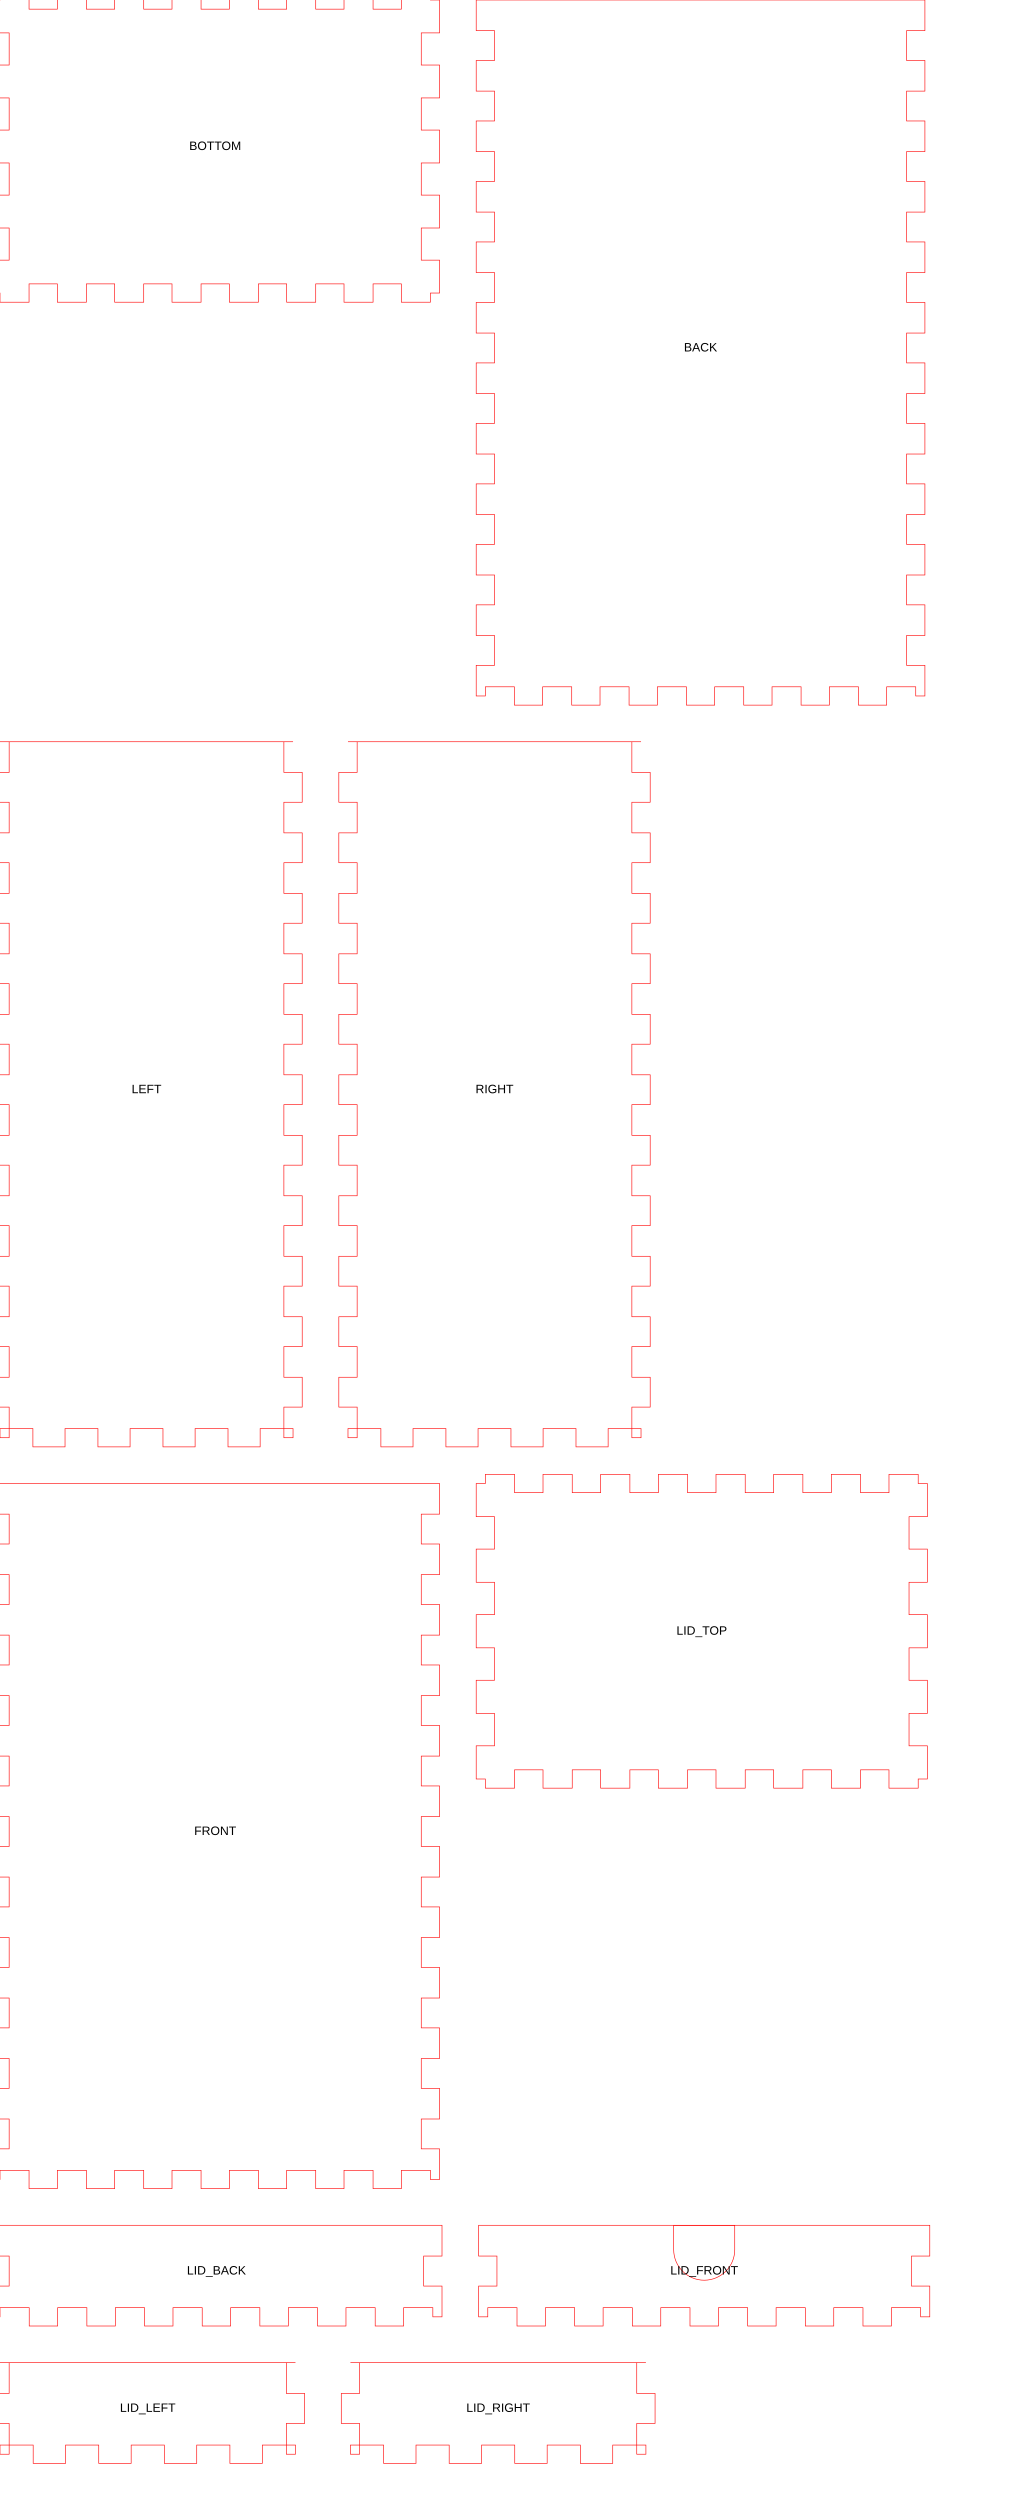
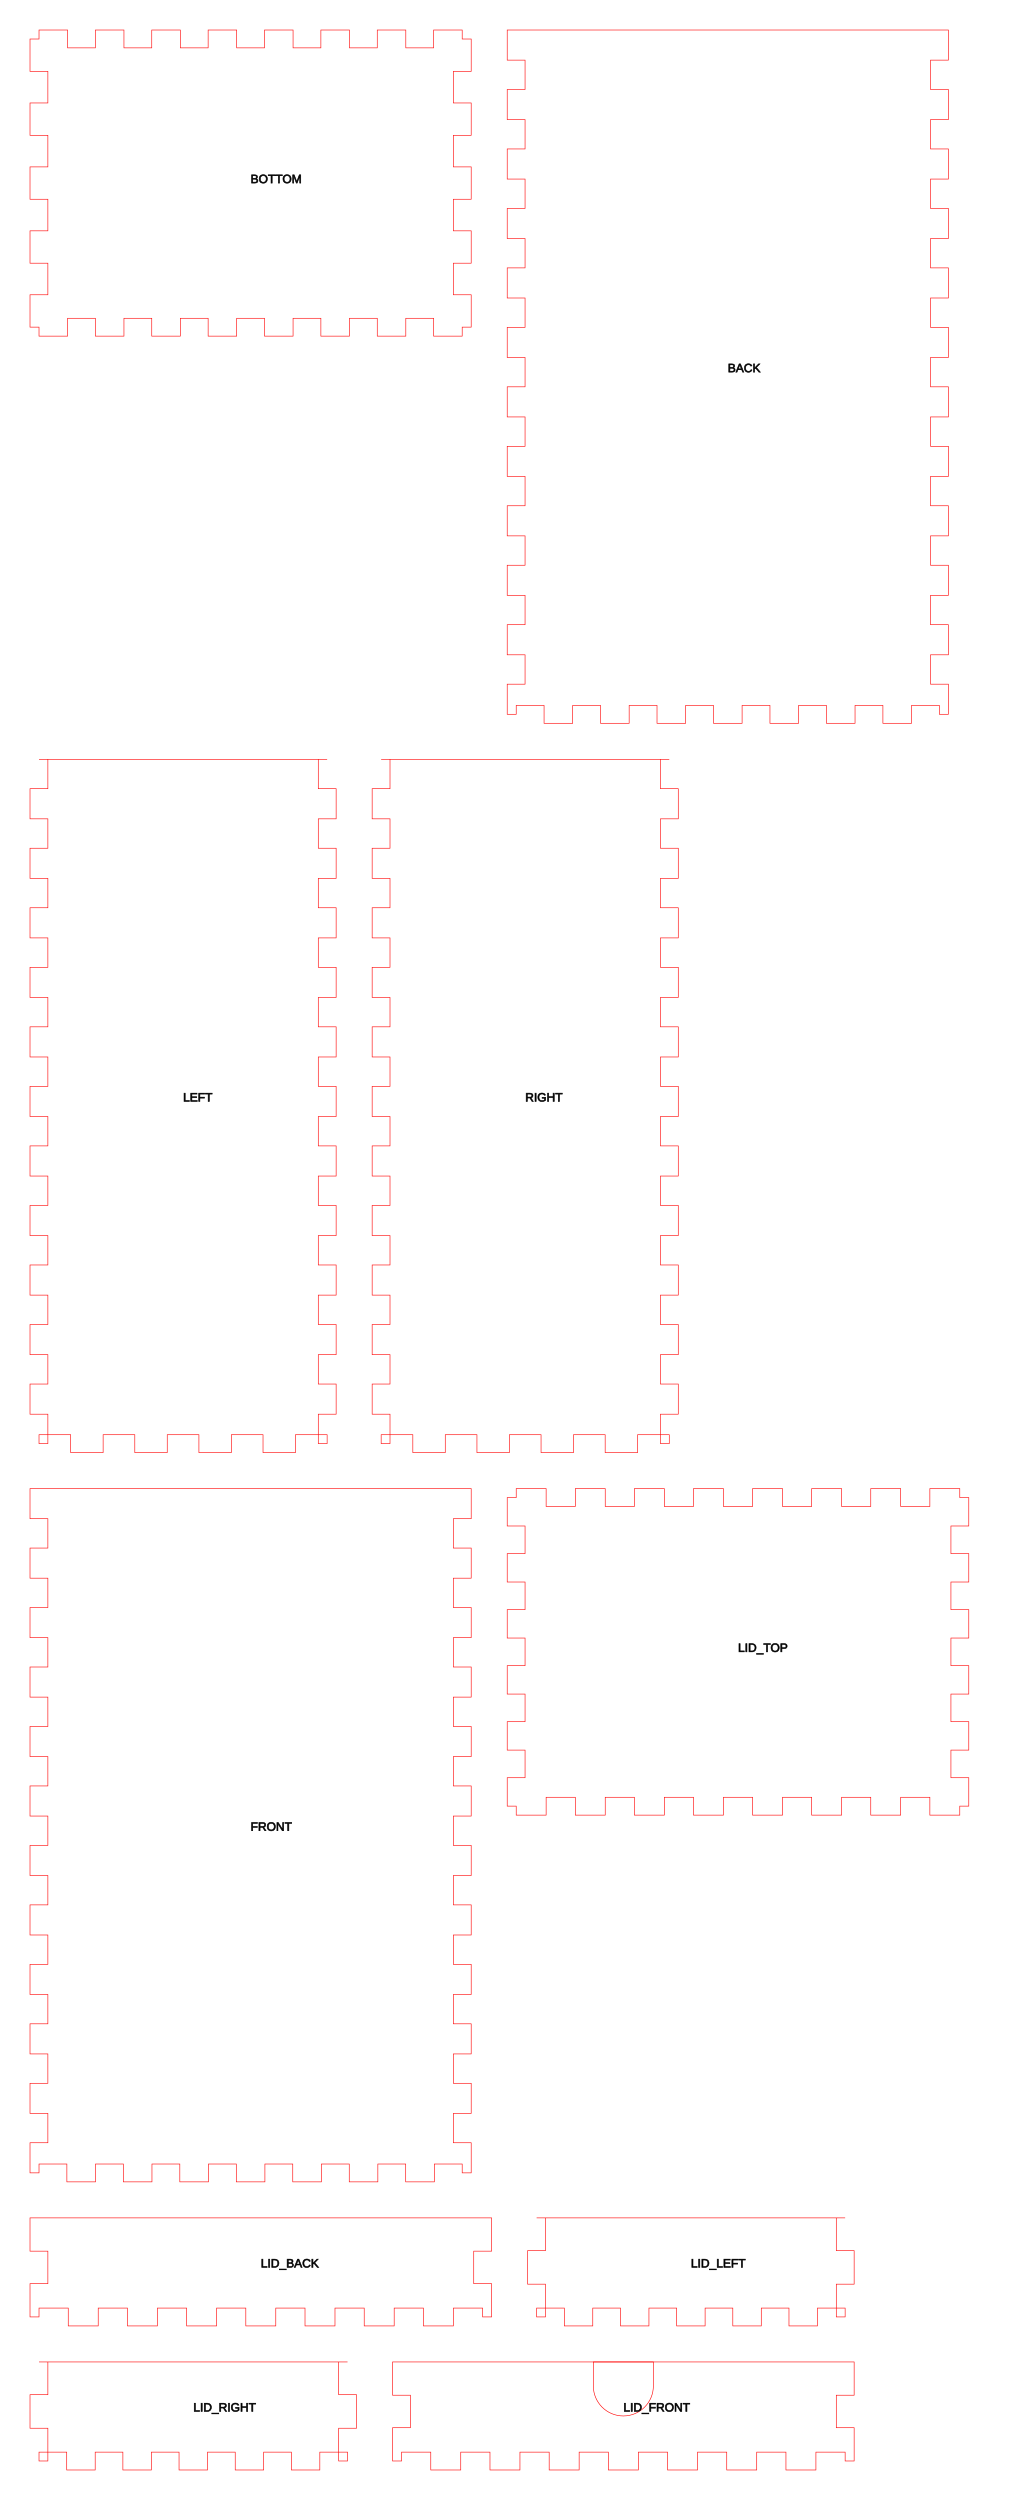
- <svg xmlns="http://www.w3.org/2000/svg" width="331.6mm" height="819mm" viewBox="0 0 331.6 819">
+ <svg xmlns="http://www.w3.org/2000/svg" width="344.8mm" height="833mm" viewBox="0 0 344.8 833">
  <style>
    .cut { fill: none; stroke: #ff0000; stroke-width: 0.2; }
    .score { fill: none; stroke: #0000ff; stroke-width: 0.2; stroke-dasharray: 2 2; }
    .engrave { fill: none; stroke: #000000; stroke-width: 0.2; }
    .text { fill: #000000; font-family: Arial, sans-serif; font-size: 4px; }
  </style>
  <g id="CUT" class="cut">
-     <g id="BOTTOM" transform="translate(0,0)">
-       <path d="M 0 0 L 0 -3 L 9.517 -3 L 9.517 0 L 9.517 3 L 18.783 3 L 18.783 0 L 18.783 -3 L 28.3 -3 L 28.3 0 L 28.3 3 L 37.567 3 L 37.567 0 L 37.567 -3 L 47.083 -3 L 47.083 0 L 47.083 3 L 56.35 3 L 56.35 0 L 56.35 -3 L 65.867 -3 L 65.867 0 L 65.867 3 L 75.133 3 L 75.133 0 L 75.133 -3 L 84.65 -3 L 84.65 0 L 84.65 3 L 93.917 3 L 93.917 0 L 93.917 -3 L 103.433 -3 L 103.433 0 L 103.433 3 L 112.7 3 L 112.7 0 L 112.7 -3 L 122.217 -3 L 122.217 0 L 122.217 3 L 131.483 3 L 131.483 0 L 131.483 -3 L 141 -3 L 141 0 L 144 0 L 144 10.778 L 141 10.778 L 138 10.778 L 138 21.306 L 141 21.306 L 144 21.306 L 144 32.083 L 141 32.083 L 138 32.083 L 138 42.611 L 141 42.611 L 144 42.611 L 144 53.389 L 141 53.389 L 138 53.389 L 138 63.917 L 141 63.917 L 144 63.917 L 144 74.694 L 141 74.694 L 138 74.694 L 138 85.222 L 141 85.222 L 144 85.222 L 144 96 L 141 96 L 141 99 L 131.483 99 L 131.483 96 L 131.483 93 L 122.217 93 L 122.217 96 L 122.217 99 L 112.7 99 L 112.7 96 L 112.7 93 L 103.433 93 L 103.433 96 L 103.433 99 L 93.917 99 L 93.917 96 L 93.917 93 L 84.65 93 L 84.65 96 L 84.65 99 L 75.133 99 L 75.133 96 L 75.133 93 L 65.867 93 L 65.867 96 L 65.867 99 L 56.35 99 L 56.35 96 L 56.35 93 L 47.083 93 L 47.083 96 L 47.083 99 L 37.567 99 L 37.567 96 L 37.567 93 L 28.3 93 L 28.3 96 L 28.3 99 L 18.783 99 L 18.783 96 L 18.783 93 L 9.517 93 L 9.517 96 L 9.517 99 L 0 99 L 0 96 L -3 96 L -3 85.222 L 0 85.222 L 3 85.222 L 3 74.694 L 0 74.694 L -3 74.694 L -3 63.917 L 0 63.917 L 3 63.917 L 3 53.389 L 0 53.389 L -3 53.389 L -3 42.611 L 0 42.611 L 3 42.611 L 3 32.083 L 0 32.083 L -3 32.083 L -3 21.306 L 0 21.306 L 3 21.306 L 3 10.778 L 0 10.778 L -3 10.778 L -3 -0 L 0 -0 Z" />
+     <g id="BOTTOM" transform="translate(13,13)">
+       <path d="M 0 0 L 0 -3 L 9.517 -3 L 9.517 0 L 9.517 2.95 L 18.783 2.95 L 18.783 0 L 18.783 -3 L 28.3 -3 L 28.3 0 L 28.3 2.95 L 37.567 2.95 L 37.567 0 L 37.567 -3 L 47.083 -3 L 47.083 0 L 47.083 2.95 L 56.35 2.95 L 56.35 0 L 56.35 -3 L 65.867 -3 L 65.867 0 L 65.867 2.95 L 75.133 2.95 L 75.133 0 L 75.133 -3 L 84.65 -3 L 84.65 0 L 84.65 2.95 L 93.917 2.95 L 93.917 0 L 93.917 -3 L 103.433 -3 L 103.433 0 L 103.433 2.95 L 112.7 2.95 L 112.7 0 L 112.7 -3 L 122.217 -3 L 122.217 0 L 122.217 2.95 L 131.483 2.95 L 131.483 0 L 131.483 -3 L 141 -3 L 141 0 L 144 0 L 144 10.778 L 141 10.778 L 138.05 10.778 L 138.05 21.306 L 141 21.306 L 144 21.306 L 144 32.083 L 141 32.083 L 138.05 32.083 L 138.05 42.611 L 141 42.611 L 144 42.611 L 144 53.389 L 141 53.389 L 138.05 53.389 L 138.05 63.917 L 141 63.917 L 144 63.917 L 144 74.694 L 141 74.694 L 138.05 74.694 L 138.05 85.222 L 141 85.222 L 144 85.222 L 144 96 L 141 96 L 141 99 L 131.483 99 L 131.483 96 L 131.483 93.05 L 122.217 93.05 L 122.217 96 L 122.217 99 L 112.7 99 L 112.7 96 L 112.7 93.05 L 103.433 93.05 L 103.433 96 L 103.433 99 L 93.917 99 L 93.917 96 L 93.917 93.05 L 84.65 93.05 L 84.65 96 L 84.65 99 L 75.133 99 L 75.133 96 L 75.133 93.05 L 65.867 93.05 L 65.867 96 L 65.867 99 L 56.35 99 L 56.35 96 L 56.35 93.05 L 47.083 93.05 L 47.083 96 L 47.083 99 L 37.567 99 L 37.567 96 L 37.567 93.05 L 28.3 93.05 L 28.3 96 L 28.3 99 L 18.783 99 L 18.783 96 L 18.783 93.05 L 9.517 93.05 L 9.517 96 L 9.517 99 L -0 99 L -0 96 L -3 96 L -3 85.222 L 0 85.222 L 2.95 85.222 L 2.95 74.694 L 0 74.694 L -3 74.694 L -3 63.917 L 0 63.917 L 2.95 63.917 L 2.95 53.389 L 0 53.389 L -3 53.389 L -3 42.611 L 0 42.611 L 2.95 42.611 L 2.95 32.083 L 0 32.083 L -3 32.083 L -3 21.306 L 0 21.306 L 2.95 21.306 L 2.95 10.778 L 0 10.778 L -3 10.778 L -3 0 L 0 0 Z" />
    </g>
-     <g id="BACK" transform="translate(159,0)">
-       <path d="M 0 0 L 141 0 L 144 0 L 144 10.033 L 141 10.033 L 138 10.033 L 138 19.815 L 141 19.815 L 144 19.815 L 144 29.848 L 141 29.848 L 138 29.848 L 138 39.63 L 141 39.63 L 144 39.63 L 144 49.663 L 141 49.663 L 138 49.663 L 138 59.446 L 141 59.446 L 144 59.446 L 144 69.478 L 141 69.478 L 138 69.478 L 138 79.261 L 141 79.261 L 144 79.261 L 144 89.293 L 141 89.293 L 138 89.293 L 138 99.076 L 141 99.076 L 144 99.076 L 144 109.109 L 141 109.109 L 138 109.109 L 138 118.891 L 141 118.891 L 144 118.891 L 144 128.924 L 141 128.924 L 138 128.924 L 138 138.707 L 141 138.707 L 144 138.707 L 144 148.739 L 141 148.739 L 138 148.739 L 138 158.522 L 141 158.522 L 144 158.522 L 144 168.554 L 141 168.554 L 138 168.554 L 138 178.337 L 141 178.337 L 144 178.337 L 144 188.37 L 141 188.37 L 138 188.37 L 138 198.152 L 141 198.152 L 144 198.152 L 144 208.185 L 141 208.185 L 138 208.185 L 138 217.967 L 141 217.967 L 144 217.967 L 144 228 L 141 228 L 141 225 L 131.483 225 L 131.483 228 L 131.483 231 L 122.217 231 L 122.217 228 L 122.217 225 L 112.7 225 L 112.7 228 L 112.7 231 L 103.433 231 L 103.433 228 L 103.433 225 L 93.917 225 L 93.917 228 L 93.917 231 L 84.65 231 L 84.65 228 L 84.65 225 L 75.133 225 L 75.133 228 L 75.133 231 L 65.867 231 L 65.867 228 L 65.867 225 L 56.35 225 L 56.35 228 L 56.35 231 L 47.083 231 L 47.083 228 L 47.083 225 L 37.567 225 L 37.567 228 L 37.567 231 L 28.3 231 L 28.3 228 L 28.3 225 L 18.783 225 L 18.783 228 L 18.783 231 L 9.517 231 L 9.517 228 L 9.517 225 L 0 225 L 0 228 L -3 228 L -3 217.967 L 0 217.967 L 3 217.967 L 3 208.185 L 0 208.185 L -3 208.185 L -3 198.152 L 0 198.152 L 3 198.152 L 3 188.37 L 0 188.37 L -3 188.37 L -3 178.337 L 0 178.337 L 3 178.337 L 3 168.554 L 0 168.554 L -3 168.554 L -3 158.522 L 0 158.522 L 3 158.522 L 3 148.739 L 0 148.739 L -3 148.739 L -3 138.707 L 0 138.707 L 3 138.707 L 3 128.924 L 0 128.924 L -3 128.924 L -3 118.891 L 0 118.891 L 3 118.891 L 3 109.109 L 0 109.109 L -3 109.109 L -3 99.076 L 0 99.076 L 3 99.076 L 3 89.293 L 0 89.293 L -3 89.293 L -3 79.261 L 0 79.261 L 3 79.261 L 3 69.478 L 0 69.478 L -3 69.478 L -3 59.446 L 0 59.446 L 3 59.446 L 3 49.663 L 0 49.663 L -3 49.663 L -3 39.63 L 0 39.63 L 3 39.63 L 3 29.848 L 0 29.848 L -3 29.848 L -3 19.815 L 0 19.815 L 3 19.815 L 3 10.033 L 0 10.033 L -3 10.033 L -3 -0 L 0 -0 Z" />
+     <g id="BACK" transform="translate(172,10)">
+       <path d="M 0 0 L 141 0 L 144 0 L 144 10.033 L 141 10.033 L 138.05 10.033 L 138.05 19.815 L 141 19.815 L 144 19.815 L 144 29.848 L 141 29.848 L 138.05 29.848 L 138.05 39.63 L 141 39.63 L 144 39.63 L 144 49.663 L 141 49.663 L 138.05 49.663 L 138.05 59.446 L 141 59.446 L 144 59.446 L 144 69.478 L 141 69.478 L 138.05 69.478 L 138.05 79.261 L 141 79.261 L 144 79.261 L 144 89.293 L 141 89.293 L 138.05 89.293 L 138.05 99.076 L 141 99.076 L 144 99.076 L 144 109.109 L 141 109.109 L 138.05 109.109 L 138.05 118.891 L 141 118.891 L 144 118.891 L 144 128.924 L 141 128.924 L 138.05 128.924 L 138.05 138.707 L 141 138.707 L 144 138.707 L 144 148.739 L 141 148.739 L 138.05 148.739 L 138.05 158.522 L 141 158.522 L 144 158.522 L 144 168.554 L 141 168.554 L 138.05 168.554 L 138.05 178.337 L 141 178.337 L 144 178.337 L 144 188.37 L 141 188.37 L 138.05 188.37 L 138.05 198.152 L 141 198.152 L 144 198.152 L 144 208.185 L 141 208.185 L 138.05 208.185 L 138.05 217.967 L 141 217.967 L 144 217.967 L 144 228 L 141 228 L 141 225.05 L 131.717 225.05 L 131.717 228 L 131.717 231 L 122.183 231 L 122.183 228 L 122.183 225.05 L 112.9 225.05 L 112.9 228 L 112.9 231 L 103.367 231 L 103.367 228 L 103.367 225.05 L 94.083 225.05 L 94.083 228 L 94.083 231 L 84.55 231 L 84.55 228 L 84.55 225.05 L 75.267 225.05 L 75.267 228 L 75.267 231 L 65.733 231 L 65.733 228 L 65.733 225.05 L 56.45 225.05 L 56.45 228 L 56.45 231 L 46.917 231 L 46.917 228 L 46.917 225.05 L 37.633 225.05 L 37.633 228 L 37.633 231 L 28.1 231 L 28.1 228 L 28.1 225.05 L 18.817 225.05 L 18.817 228 L 18.817 231 L 9.283 231 L 9.283 228 L 9.283 225.05 L 0 225.05 L 0 228 L -3 228 L -3 217.967 L 0 217.967 L 2.95 217.967 L 2.95 208.185 L 0 208.185 L -3 208.185 L -3 198.152 L 0 198.152 L 2.95 198.152 L 2.95 188.37 L 0 188.37 L -3 188.37 L -3 178.337 L 0 178.337 L 2.95 178.337 L 2.95 168.554 L 0 168.554 L -3 168.554 L -3 158.522 L 0 158.522 L 2.95 158.522 L 2.95 148.739 L 0 148.739 L -3 148.739 L -3 138.707 L 0 138.707 L 2.95 138.707 L 2.95 128.924 L 0 128.924 L -3 128.924 L -3 118.891 L 0 118.891 L 2.95 118.891 L 2.95 109.109 L 0 109.109 L -3 109.109 L -3 99.076 L 0 99.076 L 2.95 99.076 L 2.95 89.293 L 0 89.293 L -3 89.293 L -3 79.261 L 0 79.261 L 2.95 79.261 L 2.95 69.478 L 0 69.478 L -3 69.478 L -3 59.446 L 0 59.446 L 2.95 59.446 L 2.95 49.663 L 0 49.663 L -3 49.663 L -3 39.63 L 0 39.63 L 2.95 39.63 L 2.95 29.848 L 0 29.848 L -3 29.848 L -3 19.815 L 0 19.815 L 2.95 19.815 L 2.95 10.033 L 0 10.033 L -3 10.033 L -3 -0 L 0 -0 Z" />
    </g>
-     <g id="LEFT" transform="translate(0,243)">
-       <path d="M 0 0 L 96 0 L 93 0 L 93 10.033 L 96 10.033 L 99 10.033 L 99 19.815 L 96 19.815 L 93 19.815 L 93 29.848 L 96 29.848 L 99 29.848 L 99 39.63 L 96 39.63 L 93 39.63 L 93 49.663 L 96 49.663 L 99 49.663 L 99 59.446 L 96 59.446 L 93 59.446 L 93 69.478 L 96 69.478 L 99 69.478 L 99 79.261 L 96 79.261 L 93 79.261 L 93 89.293 L 96 89.293 L 99 89.293 L 99 99.076 L 96 99.076 L 93 99.076 L 93 109.109 L 96 109.109 L 99 109.109 L 99 118.891 L 96 118.891 L 93 118.891 L 93 128.924 L 96 128.924 L 99 128.924 L 99 138.707 L 96 138.707 L 93 138.707 L 93 148.739 L 96 148.739 L 99 148.739 L 99 158.522 L 96 158.522 L 93 158.522 L 93 168.554 L 96 168.554 L 99 168.554 L 99 178.337 L 96 178.337 L 93 178.337 L 93 188.37 L 96 188.37 L 99 188.37 L 99 198.152 L 96 198.152 L 93 198.152 L 93 208.185 L 96 208.185 L 99 208.185 L 99 217.967 L 96 217.967 L 93 217.967 L 93 228 L 96 228 L 96 225 L 85.222 225 L 85.222 228 L 85.222 231 L 74.694 231 L 74.694 228 L 74.694 225 L 63.917 225 L 63.917 228 L 63.917 231 L 53.389 231 L 53.389 228 L 53.389 225 L 42.611 225 L 42.611 228 L 42.611 231 L 32.083 231 L 32.083 228 L 32.083 225 L 21.306 225 L 21.306 228 L 21.306 231 L 10.778 231 L 10.778 228 L 10.778 225 L -0 225 L -0 228 L 3 228 L 3 217.967 L 0 217.967 L -3 217.967 L -3 208.185 L 0 208.185 L 3 208.185 L 3 198.152 L 0 198.152 L -3 198.152 L -3 188.37 L 0 188.37 L 3 188.37 L 3 178.337 L 0 178.337 L -3 178.337 L -3 168.554 L 0 168.554 L 3 168.554 L 3 158.522 L 0 158.522 L -3 158.522 L -3 148.739 L 0 148.739 L 3 148.739 L 3 138.707 L 0 138.707 L -3 138.707 L -3 128.924 L 0 128.924 L 3 128.924 L 3 118.891 L 0 118.891 L -3 118.891 L -3 109.109 L 0 109.109 L 3 109.109 L 3 99.076 L 0 99.076 L -3 99.076 L -3 89.293 L 0 89.293 L 3 89.293 L 3 79.261 L 0 79.261 L -3 79.261 L -3 69.478 L 0 69.478 L 3 69.478 L 3 59.446 L 0 59.446 L -3 59.446 L -3 49.663 L 0 49.663 L 3 49.663 L 3 39.63 L 0 39.63 L -3 39.63 L -3 29.848 L 0 29.848 L 3 29.848 L 3 19.815 L 0 19.815 L -3 19.815 L -3 10.033 L 0 10.033 L 3 10.033 L 3 -0 L 0 -0 Z" />
+     <g id="LEFT" transform="translate(13,253)">
+       <path d="M 0 0 L 96 0 L 93.05 0 L 93.05 9.793 L 96 9.793 L 99 9.793 L 99 19.837 L 96 19.837 L 93.05 19.837 L 93.05 29.63 L 96 29.63 L 99 29.63 L 99 39.674 L 96 39.674 L 93.05 39.674 L 93.05 49.467 L 96 49.467 L 99 49.467 L 99 59.511 L 96 59.511 L 93.05 59.511 L 93.05 69.304 L 96 69.304 L 99 69.304 L 99 79.348 L 96 79.348 L 93.05 79.348 L 93.05 89.141 L 96 89.141 L 99 89.141 L 99 99.185 L 96 99.185 L 93.05 99.185 L 93.05 108.978 L 96 108.978 L 99 108.978 L 99 119.022 L 96 119.022 L 93.05 119.022 L 93.05 128.815 L 96 128.815 L 99 128.815 L 99 138.859 L 96 138.859 L 93.05 138.859 L 93.05 148.652 L 96 148.652 L 99 148.652 L 99 158.696 L 96 158.696 L 93.05 158.696 L 93.05 168.489 L 96 168.489 L 99 168.489 L 99 178.533 L 96 178.533 L 93.05 178.533 L 93.05 188.326 L 96 188.326 L 99 188.326 L 99 198.37 L 96 198.37 L 93.05 198.37 L 93.05 208.163 L 96 208.163 L 99 208.163 L 99 218.207 L 96 218.207 L 93.05 218.207 L 93.05 228 L 96 228 L 96 225.05 L 85.445 225.05 L 85.445 228 L 85.445 231 L 74.639 231 L 74.639 228 L 74.639 225.05 L 64.083 225.05 L 64.083 228 L 64.083 231 L 53.278 231 L 53.278 228 L 53.278 225.05 L 42.722 225.05 L 42.722 228 L 42.722 231 L 31.917 231 L 31.917 228 L 31.917 225.05 L 21.361 225.05 L 21.361 228 L 21.361 231 L 10.555 231 L 10.555 228 L 10.555 225.05 L -0 225.05 L -0 228 L 2.95 228 L 2.95 218.207 L 0 218.207 L -3 218.207 L -3 208.163 L 0 208.163 L 2.95 208.163 L 2.95 198.37 L 0 198.37 L -3 198.37 L -3 188.326 L 0 188.326 L 2.95 188.326 L 2.95 178.533 L 0 178.533 L -3 178.533 L -3 168.489 L 0 168.489 L 2.95 168.489 L 2.95 158.696 L 0 158.696 L -3 158.696 L -3 148.652 L 0 148.652 L 2.95 148.652 L 2.95 138.859 L 0 138.859 L -3 138.859 L -3 128.815 L 0 128.815 L 2.95 128.815 L 2.95 119.022 L 0 119.022 L -3 119.022 L -3 108.978 L 0 108.978 L 2.95 108.978 L 2.95 99.185 L 0 99.185 L -3 99.185 L -3 89.141 L 0 89.141 L 2.95 89.141 L 2.95 79.348 L 0 79.348 L -3 79.348 L -3 69.304 L 0 69.304 L 2.95 69.304 L 2.95 59.511 L 0 59.511 L -3 59.511 L -3 49.467 L 0 49.467 L 2.95 49.467 L 2.95 39.674 L 0 39.674 L -3 39.674 L -3 29.63 L 0 29.63 L 2.95 29.63 L 2.95 19.837 L 0 19.837 L -3 19.837 L -3 9.793 L 0 9.793 L 2.95 9.793 L 2.95 0 L 0 0 Z" />
    </g>
-     <g id="RIGHT" transform="translate(114,243)">
-       <path d="M 0 0 L 96 0 L 93 0 L 93 10.033 L 96 10.033 L 99 10.033 L 99 19.815 L 96 19.815 L 93 19.815 L 93 29.848 L 96 29.848 L 99 29.848 L 99 39.63 L 96 39.63 L 93 39.63 L 93 49.663 L 96 49.663 L 99 49.663 L 99 59.446 L 96 59.446 L 93 59.446 L 93 69.478 L 96 69.478 L 99 69.478 L 99 79.261 L 96 79.261 L 93 79.261 L 93 89.293 L 96 89.293 L 99 89.293 L 99 99.076 L 96 99.076 L 93 99.076 L 93 109.109 L 96 109.109 L 99 109.109 L 99 118.891 L 96 118.891 L 93 118.891 L 93 128.924 L 96 128.924 L 99 128.924 L 99 138.707 L 96 138.707 L 93 138.707 L 93 148.739 L 96 148.739 L 99 148.739 L 99 158.522 L 96 158.522 L 93 158.522 L 93 168.554 L 96 168.554 L 99 168.554 L 99 178.337 L 96 178.337 L 93 178.337 L 93 188.37 L 96 188.37 L 99 188.37 L 99 198.152 L 96 198.152 L 93 198.152 L 93 208.185 L 96 208.185 L 99 208.185 L 99 217.967 L 96 217.967 L 93 217.967 L 93 228 L 96 228 L 96 225 L 85.222 225 L 85.222 228 L 85.222 231 L 74.694 231 L 74.694 228 L 74.694 225 L 63.917 225 L 63.917 228 L 63.917 231 L 53.389 231 L 53.389 228 L 53.389 225 L 42.611 225 L 42.611 228 L 42.611 231 L 32.083 231 L 32.083 228 L 32.083 225 L 21.306 225 L 21.306 228 L 21.306 231 L 10.778 231 L 10.778 228 L 10.778 225 L -0 225 L -0 228 L 3 228 L 3 217.967 L 0 217.967 L -3 217.967 L -3 208.185 L 0 208.185 L 3 208.185 L 3 198.152 L 0 198.152 L -3 198.152 L -3 188.37 L 0 188.37 L 3 188.37 L 3 178.337 L 0 178.337 L -3 178.337 L -3 168.554 L 0 168.554 L 3 168.554 L 3 158.522 L 0 158.522 L -3 158.522 L -3 148.739 L 0 148.739 L 3 148.739 L 3 138.707 L 0 138.707 L -3 138.707 L -3 128.924 L 0 128.924 L 3 128.924 L 3 118.891 L 0 118.891 L -3 118.891 L -3 109.109 L 0 109.109 L 3 109.109 L 3 99.076 L 0 99.076 L -3 99.076 L -3 89.293 L 0 89.293 L 3 89.293 L 3 79.261 L 0 79.261 L -3 79.261 L -3 69.478 L 0 69.478 L 3 69.478 L 3 59.446 L 0 59.446 L -3 59.446 L -3 49.663 L 0 49.663 L 3 49.663 L 3 39.63 L 0 39.63 L -3 39.63 L -3 29.848 L 0 29.848 L 3 29.848 L 3 19.815 L 0 19.815 L -3 19.815 L -3 10.033 L 0 10.033 L 3 10.033 L 3 -0 L 0 -0 Z" />
+     <g id="RIGHT" transform="translate(127,253)">
+       <path d="M 0 0 L 96 0 L 93.05 0 L 93.05 9.793 L 96 9.793 L 99 9.793 L 99 19.837 L 96 19.837 L 93.05 19.837 L 93.05 29.63 L 96 29.63 L 99 29.63 L 99 39.674 L 96 39.674 L 93.05 39.674 L 93.05 49.467 L 96 49.467 L 99 49.467 L 99 59.511 L 96 59.511 L 93.05 59.511 L 93.05 69.304 L 96 69.304 L 99 69.304 L 99 79.348 L 96 79.348 L 93.05 79.348 L 93.05 89.141 L 96 89.141 L 99 89.141 L 99 99.185 L 96 99.185 L 93.05 99.185 L 93.05 108.978 L 96 108.978 L 99 108.978 L 99 119.022 L 96 119.022 L 93.05 119.022 L 93.05 128.815 L 96 128.815 L 99 128.815 L 99 138.859 L 96 138.859 L 93.05 138.859 L 93.05 148.652 L 96 148.652 L 99 148.652 L 99 158.696 L 96 158.696 L 93.05 158.696 L 93.05 168.489 L 96 168.489 L 99 168.489 L 99 178.533 L 96 178.533 L 93.05 178.533 L 93.05 188.326 L 96 188.326 L 99 188.326 L 99 198.37 L 96 198.37 L 93.05 198.37 L 93.05 208.163 L 96 208.163 L 99 208.163 L 99 218.207 L 96 218.207 L 93.05 218.207 L 93.05 228 L 96 228 L 96 225.05 L 85.445 225.05 L 85.445 228 L 85.445 231 L 74.639 231 L 74.639 228 L 74.639 225.05 L 64.083 225.05 L 64.083 228 L 64.083 231 L 53.278 231 L 53.278 228 L 53.278 225.05 L 42.722 225.05 L 42.722 228 L 42.722 231 L 31.917 231 L 31.917 228 L 31.917 225.05 L 21.361 225.05 L 21.361 228 L 21.361 231 L 10.555 231 L 10.555 228 L 10.555 225.05 L -0 225.05 L -0 228 L 2.95 228 L 2.95 218.207 L 0 218.207 L -3 218.207 L -3 208.163 L 0 208.163 L 2.95 208.163 L 2.95 198.37 L 0 198.37 L -3 198.37 L -3 188.326 L 0 188.326 L 2.95 188.326 L 2.95 178.533 L 0 178.533 L -3 178.533 L -3 168.489 L 0 168.489 L 2.95 168.489 L 2.95 158.696 L 0 158.696 L -3 158.696 L -3 148.652 L 0 148.652 L 2.95 148.652 L 2.95 138.859 L 0 138.859 L -3 138.859 L -3 128.815 L 0 128.815 L 2.95 128.815 L 2.95 119.022 L 0 119.022 L -3 119.022 L -3 108.978 L 0 108.978 L 2.95 108.978 L 2.95 99.185 L 0 99.185 L -3 99.185 L -3 89.141 L 0 89.141 L 2.95 89.141 L 2.95 79.348 L 0 79.348 L -3 79.348 L -3 69.304 L 0 69.304 L 2.95 69.304 L 2.95 59.511 L 0 59.511 L -3 59.511 L -3 49.467 L 0 49.467 L 2.95 49.467 L 2.95 39.674 L 0 39.674 L -3 39.674 L -3 29.63 L 0 29.63 L 2.95 29.63 L 2.95 19.837 L 0 19.837 L -3 19.837 L -3 9.793 L 0 9.793 L 2.95 9.793 L 2.95 0 L 0 0 Z" />
    </g>
-     <g id="FRONT" transform="translate(0,486)">
-       <path d="M 0 0 L 141 0 L 144 0 L 144 10.033 L 141 10.033 L 138 10.033 L 138 19.815 L 141 19.815 L 144 19.815 L 144 29.848 L 141 29.848 L 138 29.848 L 138 39.63 L 141 39.63 L 144 39.63 L 144 49.663 L 141 49.663 L 138 49.663 L 138 59.446 L 141 59.446 L 144 59.446 L 144 69.478 L 141 69.478 L 138 69.478 L 138 79.261 L 141 79.261 L 144 79.261 L 144 89.293 L 141 89.293 L 138 89.293 L 138 99.076 L 141 99.076 L 144 99.076 L 144 109.109 L 141 109.109 L 138 109.109 L 138 118.891 L 141 118.891 L 144 118.891 L 144 128.924 L 141 128.924 L 138 128.924 L 138 138.707 L 141 138.707 L 144 138.707 L 144 148.739 L 141 148.739 L 138 148.739 L 138 158.522 L 141 158.522 L 144 158.522 L 144 168.554 L 141 168.554 L 138 168.554 L 138 178.337 L 141 178.337 L 144 178.337 L 144 188.37 L 141 188.37 L 138 188.37 L 138 198.152 L 141 198.152 L 144 198.152 L 144 208.185 L 141 208.185 L 138 208.185 L 138 217.967 L 141 217.967 L 144 217.967 L 144 228 L 141 228 L 141 225 L 131.483 225 L 131.483 228 L 131.483 231 L 122.217 231 L 122.217 228 L 122.217 225 L 112.7 225 L 112.7 228 L 112.7 231 L 103.433 231 L 103.433 228 L 103.433 225 L 93.917 225 L 93.917 228 L 93.917 231 L 84.65 231 L 84.65 228 L 84.65 225 L 75.133 225 L 75.133 228 L 75.133 231 L 65.867 231 L 65.867 228 L 65.867 225 L 56.35 225 L 56.35 228 L 56.35 231 L 47.083 231 L 47.083 228 L 47.083 225 L 37.567 225 L 37.567 228 L 37.567 231 L 28.3 231 L 28.3 228 L 28.3 225 L 18.783 225 L 18.783 228 L 18.783 231 L 9.517 231 L 9.517 228 L 9.517 225 L 0 225 L 0 228 L -3 228 L -3 217.967 L 0 217.967 L 3 217.967 L 3 208.185 L 0 208.185 L -3 208.185 L -3 198.152 L 0 198.152 L 3 198.152 L 3 188.37 L 0 188.37 L -3 188.37 L -3 178.337 L 0 178.337 L 3 178.337 L 3 168.554 L 0 168.554 L -3 168.554 L -3 158.522 L 0 158.522 L 3 158.522 L 3 148.739 L 0 148.739 L -3 148.739 L -3 138.707 L 0 138.707 L 3 138.707 L 3 128.924 L 0 128.924 L -3 128.924 L -3 118.891 L 0 118.891 L 3 118.891 L 3 109.109 L 0 109.109 L -3 109.109 L -3 99.076 L 0 99.076 L 3 99.076 L 3 89.293 L 0 89.293 L -3 89.293 L -3 79.261 L 0 79.261 L 3 79.261 L 3 69.478 L 0 69.478 L -3 69.478 L -3 59.446 L 0 59.446 L 3 59.446 L 3 49.663 L 0 49.663 L -3 49.663 L -3 39.63 L 0 39.63 L 3 39.63 L 3 29.848 L 0 29.848 L -3 29.848 L -3 19.815 L 0 19.815 L 3 19.815 L 3 10.033 L 0 10.033 L -3 10.033 L -3 -0 L 0 -0 Z" />
+     <g id="FRONT" transform="translate(13,496)">
+       <path d="M 0 0 L 141 0 L 144 0 L 144 10.033 L 141 10.033 L 138.05 10.033 L 138.05 19.815 L 141 19.815 L 144 19.815 L 144 29.848 L 141 29.848 L 138.05 29.848 L 138.05 39.63 L 141 39.63 L 144 39.63 L 144 49.663 L 141 49.663 L 138.05 49.663 L 138.05 59.446 L 141 59.446 L 144 59.446 L 144 69.478 L 141 69.478 L 138.05 69.478 L 138.05 79.261 L 141 79.261 L 144 79.261 L 144 89.293 L 141 89.293 L 138.05 89.293 L 138.05 99.076 L 141 99.076 L 144 99.076 L 144 109.109 L 141 109.109 L 138.05 109.109 L 138.05 118.891 L 141 118.891 L 144 118.891 L 144 128.924 L 141 128.924 L 138.05 128.924 L 138.05 138.707 L 141 138.707 L 144 138.707 L 144 148.739 L 141 148.739 L 138.05 148.739 L 138.05 158.522 L 141 158.522 L 144 158.522 L 144 168.554 L 141 168.554 L 138.05 168.554 L 138.05 178.337 L 141 178.337 L 144 178.337 L 144 188.37 L 141 188.37 L 138.05 188.37 L 138.05 198.152 L 141 198.152 L 144 198.152 L 144 208.185 L 141 208.185 L 138.05 208.185 L 138.05 217.967 L 141 217.967 L 144 217.967 L 144 228 L 141 228 L 141 225.05 L 131.717 225.05 L 131.717 228 L 131.717 231 L 122.183 231 L 122.183 228 L 122.183 225.05 L 112.9 225.05 L 112.9 228 L 112.9 231 L 103.367 231 L 103.367 228 L 103.367 225.05 L 94.083 225.05 L 94.083 228 L 94.083 231 L 84.55 231 L 84.55 228 L 84.55 225.05 L 75.267 225.05 L 75.267 228 L 75.267 231 L 65.733 231 L 65.733 228 L 65.733 225.05 L 56.45 225.05 L 56.45 228 L 56.45 231 L 46.917 231 L 46.917 228 L 46.917 225.05 L 37.633 225.05 L 37.633 228 L 37.633 231 L 28.1 231 L 28.1 228 L 28.1 225.05 L 18.817 225.05 L 18.817 228 L 18.817 231 L 9.283 231 L 9.283 228 L 9.283 225.05 L 0 225.05 L 0 228 L -3 228 L -3 217.967 L 0 217.967 L 2.95 217.967 L 2.95 208.185 L 0 208.185 L -3 208.185 L -3 198.152 L 0 198.152 L 2.95 198.152 L 2.95 188.37 L 0 188.37 L -3 188.37 L -3 178.337 L 0 178.337 L 2.95 178.337 L 2.95 168.554 L 0 168.554 L -3 168.554 L -3 158.522 L 0 158.522 L 2.95 158.522 L 2.95 148.739 L 0 148.739 L -3 148.739 L -3 138.707 L 0 138.707 L 2.95 138.707 L 2.95 128.924 L 0 128.924 L -3 128.924 L -3 118.891 L 0 118.891 L 2.95 118.891 L 2.95 109.109 L 0 109.109 L -3 109.109 L -3 99.076 L 0 99.076 L 2.95 99.076 L 2.95 89.293 L 0 89.293 L -3 89.293 L -3 79.261 L 0 79.261 L 2.95 79.261 L 2.95 69.478 L 0 69.478 L -3 69.478 L -3 59.446 L 0 59.446 L 2.95 59.446 L 2.95 49.663 L 0 49.663 L -3 49.663 L -3 39.63 L 0 39.63 L 2.95 39.63 L 2.95 29.848 L 0 29.848 L -3 29.848 L -3 19.815 L 0 19.815 L 2.95 19.815 L 2.95 10.033 L 0 10.033 L -3 10.033 L -3 -0 L 0 -0 Z" />
    </g>
-     <g id="LID_TOP" transform="translate(159,486)">
-       <path d="M 0 0 L 0 -3 L 9.57 -3 L 9.57 0 L 9.57 3 L 18.89 3 L 18.89 0 L 18.89 -3 L 28.46 -3 L 28.46 0 L 28.46 3 L 37.78 3 L 37.78 0 L 37.78 -3 L 47.35 -3 L 47.35 0 L 47.35 3 L 56.67 3 L 56.67 0 L 56.67 -3 L 66.24 -3 L 66.24 0 L 66.24 3 L 75.56 3 L 75.56 0 L 75.56 -3 L 85.13 -3 L 85.13 0 L 85.13 3 L 94.45 3 L 94.45 0 L 94.45 -3 L 104.02 -3 L 104.02 0 L 104.02 3 L 113.34 3 L 113.34 0 L 113.34 -3 L 122.91 -3 L 122.91 0 L 122.91 3 L 132.23 3 L 132.23 0 L 132.23 -3 L 141.8 -3 L 141.8 0 L 144.8 0 L 144.8 10.867 L 141.8 10.867 L 138.8 10.867 L 138.8 21.483 L 141.8 21.483 L 144.8 21.483 L 144.8 32.35 L 141.8 32.35 L 138.8 32.35 L 138.8 42.967 L 141.8 42.967 L 144.8 42.967 L 144.8 53.833 L 141.8 53.833 L 138.8 53.833 L 138.8 64.45 L 141.8 64.45 L 144.8 64.45 L 144.8 75.317 L 141.8 75.317 L 138.8 75.317 L 138.8 85.933 L 141.8 85.933 L 144.8 85.933 L 144.8 96.8 L 141.8 96.8 L 141.8 99.8 L 132.23 99.8 L 132.23 96.8 L 132.23 93.8 L 122.91 93.8 L 122.91 96.8 L 122.91 99.8 L 113.34 99.8 L 113.34 96.8 L 113.34 93.8 L 104.02 93.8 L 104.02 96.8 L 104.02 99.8 L 94.45 99.8 L 94.45 96.8 L 94.45 93.8 L 85.13 93.8 L 85.13 96.8 L 85.13 99.8 L 75.56 99.8 L 75.56 96.8 L 75.56 93.8 L 66.24 93.8 L 66.24 96.8 L 66.24 99.8 L 56.67 99.8 L 56.67 96.8 L 56.67 93.8 L 47.35 93.8 L 47.35 96.8 L 47.35 99.8 L 37.78 99.8 L 37.78 96.8 L 37.78 93.8 L 28.46 93.8 L 28.46 96.8 L 28.46 99.8 L 18.89 99.8 L 18.89 96.8 L 18.89 93.8 L 9.57 93.8 L 9.57 96.8 L 9.57 99.8 L 0 99.8 L 0 96.8 L -3 96.8 L -3 85.933 L 0 85.933 L 3 85.933 L 3 75.317 L 0 75.317 L -3 75.317 L -3 64.45 L 0 64.45 L 3 64.45 L 3 53.833 L 0 53.833 L -3 53.833 L -3 42.967 L 0 42.967 L 3 42.967 L 3 32.35 L 0 32.35 L -3 32.35 L -3 21.483 L 0 21.483 L 3 21.483 L 3 10.867 L 0 10.867 L -3 10.867 L -3 0 L 0 0 Z" />
+     <g id="LID_TOP" transform="translate(172,499)">
+       <path d="M 0 0 L 0 -3 L 9.97 -3 L 9.97 0 L 9.97 2.95 L 19.69 2.95 L 19.69 0 L 19.69 -3 L 29.66 -3 L 29.66 0 L 29.66 2.95 L 39.38 2.95 L 39.38 0 L 39.38 -3 L 49.35 -3 L 49.35 0 L 49.35 2.95 L 59.07 2.95 L 59.07 0 L 59.07 -3 L 69.04 -3 L 69.04 0 L 69.04 2.95 L 78.76 2.95 L 78.76 0 L 78.76 -3 L 88.73 -3 L 88.73 0 L 88.73 2.95 L 98.45 2.95 L 98.45 0 L 98.45 -3 L 108.42 -3 L 108.42 0 L 108.42 2.95 L 118.14 2.95 L 118.14 0 L 118.14 -3 L 128.11 -3 L 128.11 0 L 128.11 2.95 L 137.83 2.95 L 137.83 0 L 137.83 -3 L 147.8 -3 L 147.8 0 L 150.8 0 L 150.8 9.459 L 147.8 9.459 L 144.85 9.459 L 144.85 18.668 L 147.8 18.668 L 150.8 18.668 L 150.8 28.127 L 147.8 28.127 L 144.85 28.127 L 144.85 37.336 L 147.8 37.336 L 150.8 37.336 L 150.8 46.795 L 147.8 46.795 L 144.85 46.795 L 144.85 56.005 L 147.8 56.005 L 150.8 56.005 L 150.8 65.464 L 147.8 65.464 L 144.85 65.464 L 144.85 74.673 L 147.8 74.673 L 150.8 74.673 L 150.8 84.132 L 147.8 84.132 L 144.85 84.132 L 144.85 93.341 L 147.8 93.341 L 150.8 93.341 L 150.8 102.8 L 147.8 102.8 L 147.8 105.8 L 137.83 105.8 L 137.83 102.8 L 137.83 99.85 L 128.11 99.85 L 128.11 102.8 L 128.11 105.8 L 118.14 105.8 L 118.14 102.8 L 118.14 99.85 L 108.42 99.85 L 108.42 102.8 L 108.42 105.8 L 98.45 105.8 L 98.45 102.8 L 98.45 99.85 L 88.73 99.85 L 88.73 102.8 L 88.73 105.8 L 78.76 105.8 L 78.76 102.8 L 78.76 99.85 L 69.04 99.85 L 69.04 102.8 L 69.04 105.8 L 59.07 105.8 L 59.07 102.8 L 59.07 99.85 L 49.35 99.85 L 49.35 102.8 L 49.35 105.8 L 39.38 105.8 L 39.38 102.8 L 39.38 99.85 L 29.66 99.85 L 29.66 102.8 L 29.66 105.8 L 19.69 105.8 L 19.69 102.8 L 19.69 99.85 L 9.97 99.85 L 9.97 102.8 L 9.97 105.8 L -0 105.8 L -0 102.8 L -3 102.8 L -3 93.341 L 0 93.341 L 2.95 93.341 L 2.95 84.132 L 0 84.132 L -3 84.132 L -3 74.673 L 0 74.673 L 2.95 74.673 L 2.95 65.464 L 0 65.464 L -3 65.464 L -3 56.005 L 0 56.005 L 2.95 56.005 L 2.95 46.795 L 0 46.795 L -3 46.795 L -3 37.336 L 0 37.336 L 2.95 37.336 L 2.95 28.127 L 0 28.127 L -3 28.127 L -3 18.668 L 0 18.668 L 2.95 18.668 L 2.95 9.459 L 0 9.459 L -3 9.459 L -3 -0 L 0 -0 Z" />
    </g>
-     <g id="LID_BACK" transform="translate(0,729)">
-       <path d="M 0 0 L 141.8 0 L 144.8 0 L 144.8 10.083 L 141.8 10.083 L 138.8 10.083 L 138.8 19.917 L 141.8 19.917 L 144.8 19.917 L 144.8 30 L 141.8 30 L 141.8 27 L 132.23 27 L 132.23 30 L 132.23 33 L 122.91 33 L 122.91 30 L 122.91 27 L 113.34 27 L 113.34 30 L 113.34 33 L 104.02 33 L 104.02 30 L 104.02 27 L 94.45 27 L 94.45 30 L 94.45 33 L 85.13 33 L 85.13 30 L 85.13 27 L 75.56 27 L 75.56 30 L 75.56 33 L 66.24 33 L 66.24 30 L 66.24 27 L 56.67 27 L 56.67 30 L 56.67 33 L 47.35 33 L 47.35 30 L 47.35 27 L 37.78 27 L 37.78 30 L 37.78 33 L 28.46 33 L 28.46 30 L 28.46 27 L 18.89 27 L 18.89 30 L 18.89 33 L 9.57 33 L 9.57 30 L 9.57 27 L 0 27 L 0 30 L -3 30 L -3 19.917 L 0 19.917 L 3 19.917 L 3 10.083 L 0 10.083 L -3 10.083 L -3 -0 L 0 -0 Z" />
+     <g id="LID_BACK" transform="translate(13,739)">
+       <path d="M 0 0 L 147.8 0 L 150.8 0 L 150.8 11.083 L 147.8 11.083 L 144.85 11.083 L 144.85 21.917 L 147.8 21.917 L 150.8 21.917 L 150.8 33 L 147.8 33 L 147.8 30.05 L 138.063 30.05 L 138.063 33 L 138.063 36 L 128.077 36 L 128.077 33 L 128.077 30.05 L 118.34 30.05 L 118.34 33 L 118.34 36 L 108.353 36 L 108.353 33 L 108.353 30.05 L 98.617 30.05 L 98.617 33 L 98.617 36 L 88.63 36 L 88.63 33 L 88.63 30.05 L 78.893 30.05 L 78.893 33 L 78.893 36 L 68.907 36 L 68.907 33 L 68.907 30.05 L 59.17 30.05 L 59.17 33 L 59.17 36 L 49.183 36 L 49.183 33 L 49.183 30.05 L 39.447 30.05 L 39.447 33 L 39.447 36 L 29.46 36 L 29.46 33 L 29.46 30.05 L 19.723 30.05 L 19.723 33 L 19.723 36 L 9.737 36 L 9.737 33 L 9.737 30.05 L 0 30.05 L 0 33 L -3 33 L -3 21.917 L 0 21.917 L 2.95 21.917 L 2.95 11.083 L 0 11.083 L -3 11.083 L -3 0 L 0 0 Z" />
    </g>
-     <g id="LID_FRONT" transform="translate(159.8,729)">
-       <path d="M 0 0 L 141.8 0 L 144.8 0 L 144.8 10.083 L 141.8 10.083 L 138.8 10.083 L 138.8 19.917 L 141.8 19.917 L 144.8 19.917 L 144.8 30 L 141.8 30 L 141.8 27 L 132.23 27 L 132.23 30 L 132.23 33 L 122.91 33 L 122.91 30 L 122.91 27 L 113.34 27 L 113.34 30 L 113.34 33 L 104.02 33 L 104.02 30 L 104.02 27 L 94.45 27 L 94.45 30 L 94.45 33 L 85.13 33 L 85.13 30 L 85.13 27 L 75.56 27 L 75.56 30 L 75.56 33 L 66.24 33 L 66.24 30 L 66.24 27 L 56.67 27 L 56.67 30 L 56.67 33 L 47.35 33 L 47.35 30 L 47.35 27 L 37.78 27 L 37.78 30 L 37.78 33 L 28.46 33 L 28.46 30 L 28.46 27 L 18.89 27 L 18.89 30 L 18.89 33 L 9.57 33 L 9.57 30 L 9.57 27 L 0 27 L 0 30 L -3 30 L -3 19.917 L 0 19.917 L 3 19.917 L 3 10.083 L 0 10.083 L -3 10.083 L -3 -0 L 0 -0 Z" />
-       <path d="M 60.9 0 L 60.9 8 A 10 10 0 0 0 80.9 8 L 80.9 0 Z" />
+     <g id="LID_LEFT" transform="translate(178.8,739)">
+       <path d="M 0 0 L 102.8 0 L 99.85 0 L 99.85 10.916 L 102.8 10.916 L 105.8 10.916 L 105.8 22.084 L 102.8 22.084 L 99.85 22.084 L 99.85 33 L 102.8 33 L 102.8 30.05 L 93.568 30.05 L 93.568 33 L 93.568 36 L 84.086 36 L 84.086 33 L 84.086 30.05 L 74.855 30.05 L 74.855 33 L 74.855 36 L 65.373 36 L 65.373 33 L 65.373 30.05 L 56.141 30.05 L 56.141 33 L 56.141 36 L 46.659 36 L 46.659 33 L 46.659 30.05 L 37.427 30.05 L 37.427 33 L 37.427 36 L 27.945 36 L 27.945 33 L 27.945 30.05 L 18.714 30.05 L 18.714 33 L 18.714 36 L 9.232 36 L 9.232 33 L 9.232 30.05 L 0 30.05 L 0 33 L 2.95 33 L 2.95 22.084 L 0 22.084 L -3 22.084 L -3 10.916 L 0 10.916 L 2.95 10.916 L 2.95 0 L 0 0 Z" />
    </g>
-     <g id="LID_LEFT" transform="translate(0,774)">
-       <path d="M 0 0 L 96.8 0 L 93.8 0 L 93.8 10.083 L 96.8 10.083 L 99.8 10.083 L 99.8 19.917 L 96.8 19.917 L 93.8 19.917 L 93.8 30 L 96.8 30 L 96.8 27 L 85.933 27 L 85.933 30 L 85.933 33 L 75.317 33 L 75.317 30 L 75.317 27 L 64.45 27 L 64.45 30 L 64.45 33 L 53.833 33 L 53.833 30 L 53.833 27 L 42.967 27 L 42.967 30 L 42.967 33 L 32.35 33 L 32.35 30 L 32.35 27 L 21.483 27 L 21.483 30 L 21.483 33 L 10.867 33 L 10.867 30 L 10.867 27 L 0 27 L 0 30 L 3 30 L 3 19.917 L 0 19.917 L -3 19.917 L -3 10.083 L 0 10.083 L 3 10.083 L 3 -0 L 0 -0 Z" />
+     <g id="LID_RIGHT" transform="translate(13,787)">
+       <path d="M 0 0 L 102.8 0 L 99.85 0 L 99.85 10.916 L 102.8 10.916 L 105.8 10.916 L 105.8 22.084 L 102.8 22.084 L 99.85 22.084 L 99.85 33 L 102.8 33 L 102.8 30.05 L 93.568 30.05 L 93.568 33 L 93.568 36 L 84.086 36 L 84.086 33 L 84.086 30.05 L 74.855 30.05 L 74.855 33 L 74.855 36 L 65.373 36 L 65.373 33 L 65.373 30.05 L 56.141 30.05 L 56.141 33 L 56.141 36 L 46.659 36 L 46.659 33 L 46.659 30.05 L 37.427 30.05 L 37.427 33 L 37.427 36 L 27.945 36 L 27.945 33 L 27.945 30.05 L 18.714 30.05 L 18.714 33 L 18.714 36 L 9.232 36 L 9.232 33 L 9.232 30.05 L 0 30.05 L 0 33 L 2.95 33 L 2.95 22.084 L 0 22.084 L -3 22.084 L -3 10.916 L 0 10.916 L 2.95 10.916 L 2.95 0 L 0 0 Z" />
    </g>
-     <g id="LID_RIGHT" transform="translate(114.8,774)">
-       <path d="M 0 0 L 96.8 0 L 93.8 0 L 93.8 10.083 L 96.8 10.083 L 99.8 10.083 L 99.8 19.917 L 96.8 19.917 L 93.8 19.917 L 93.8 30 L 96.8 30 L 96.8 27 L 85.933 27 L 85.933 30 L 85.933 33 L 75.317 33 L 75.317 30 L 75.317 27 L 64.45 27 L 64.45 30 L 64.45 33 L 53.833 33 L 53.833 30 L 53.833 27 L 42.967 27 L 42.967 30 L 42.967 33 L 32.35 33 L 32.35 30 L 32.35 27 L 21.483 27 L 21.483 30 L 21.483 33 L 10.867 33 L 10.867 30 L 10.867 27 L 0 27 L 0 30 L 3 30 L 3 19.917 L 0 19.917 L -3 19.917 L -3 10.083 L 0 10.083 L 3 10.083 L 3 -0 L 0 -0 Z" />
+     <g id="LID_FRONT" transform="translate(133.8,787)">
+       <path d="M 0 0 L 147.8 0 L 150.8 0 L 150.8 11.083 L 147.8 11.083 L 144.85 11.083 L 144.85 21.917 L 147.8 21.917 L 150.8 21.917 L 150.8 33 L 147.8 33 L 147.8 30.05 L 138.063 30.05 L 138.063 33 L 138.063 36 L 128.077 36 L 128.077 33 L 128.077 30.05 L 118.34 30.05 L 118.34 33 L 118.34 36 L 108.353 36 L 108.353 33 L 108.353 30.05 L 98.617 30.05 L 98.617 33 L 98.617 36 L 88.63 36 L 88.63 33 L 88.63 30.05 L 78.893 30.05 L 78.893 33 L 78.893 36 L 68.907 36 L 68.907 33 L 68.907 30.05 L 59.17 30.05 L 59.17 33 L 59.17 36 L 49.183 36 L 49.183 33 L 49.183 30.05 L 39.447 30.05 L 39.447 33 L 39.447 36 L 29.46 36 L 29.46 33 L 29.46 30.05 L 19.723 30.05 L 19.723 33 L 19.723 36 L 9.737 36 L 9.737 33 L 9.737 30.05 L 0 30.05 L 0 33 L -3 33 L -3 21.917 L 0 21.917 L 2.95 21.917 L 2.95 11.083 L 0 11.083 L -3 11.083 L -3 0 L 0 0 Z" />
+       <path d="M 63.9 0 L 63.9 8 A 10 10 0 0 0 83.9 8 L 83.9 0 Z" />
    </g>
  </g>
-   <g id="ENGRAVE" class="text">
-     <text x="70.5" y="48" text-anchor="middle" dominant-baseline="middle">BOTTOM</text>
-     <text x="229.5" y="114" text-anchor="middle" dominant-baseline="middle">BACK</text>
-     <text x="48" y="357" text-anchor="middle" dominant-baseline="middle">LEFT</text>
-     <text x="162" y="357" text-anchor="middle" dominant-baseline="middle">RIGHT</text>
-     <text x="70.5" y="600" text-anchor="middle" dominant-baseline="middle">FRONT</text>
-     <text x="229.9" y="534.4" text-anchor="middle" dominant-baseline="middle">LID_TOP</text>
-     <text x="70.9" y="744" text-anchor="middle" dominant-baseline="middle">LID_BACK</text>
-     <text x="230.7" y="744" text-anchor="middle" dominant-baseline="middle">LID_FRONT</text>
-     <text x="48.4" y="789" text-anchor="middle" dominant-baseline="middle">LID_LEFT</text>
-     <text x="163.2" y="789" text-anchor="middle" dominant-baseline="middle">LID_RIGHT</text>
+   <g id="SCORE" class="score">
+   </g>
+   <g id="ENGRAVE" class="engrave">
+     <text class="text" x="83.5" y="61">BOTTOM</text>
+     <text class="text" x="242.5" y="124">BACK</text>
+     <text class="text" x="61" y="367">LEFT</text>
+     <text class="text" x="175" y="367">RIGHT</text>
+     <text class="text" x="83.5" y="610">FRONT</text>
+     <text class="text" x="245.9" y="550.4">LID_TOP</text>
+     <text class="text" x="86.9" y="755.5">LID_BACK</text>
+     <text class="text" x="230.2" y="755.5">LID_LEFT</text>
+     <text class="text" x="64.4" y="803.5">LID_RIGHT</text>
+     <text class="text" x="207.7" y="803.5">LID_FRONT</text>
  </g>
</svg>
